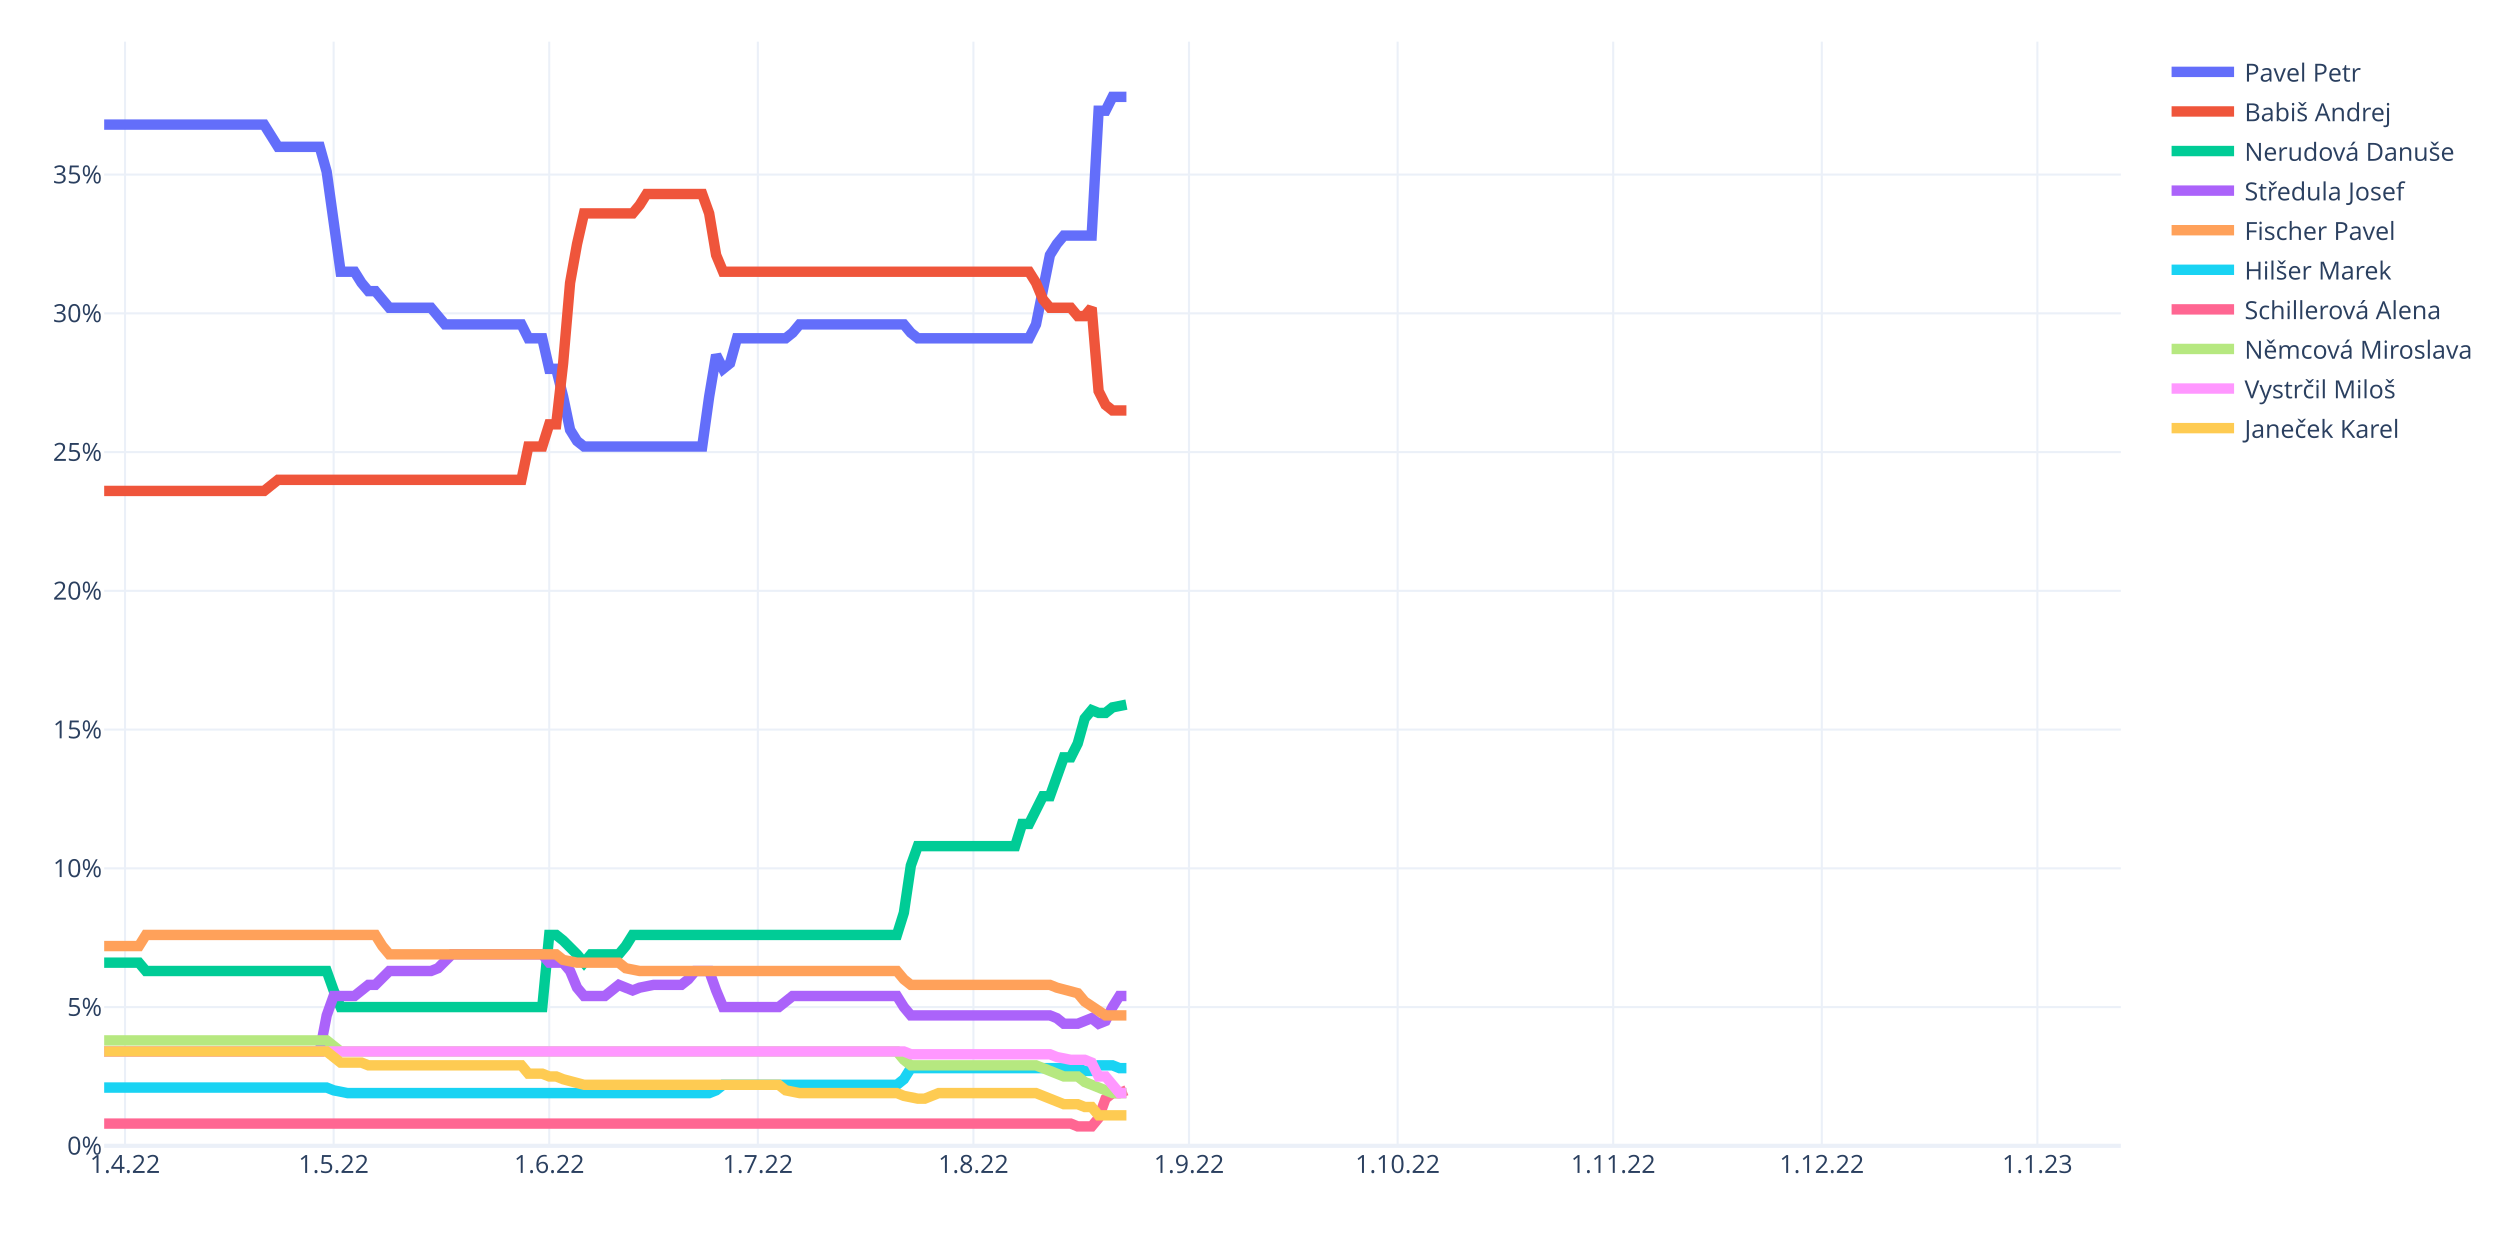
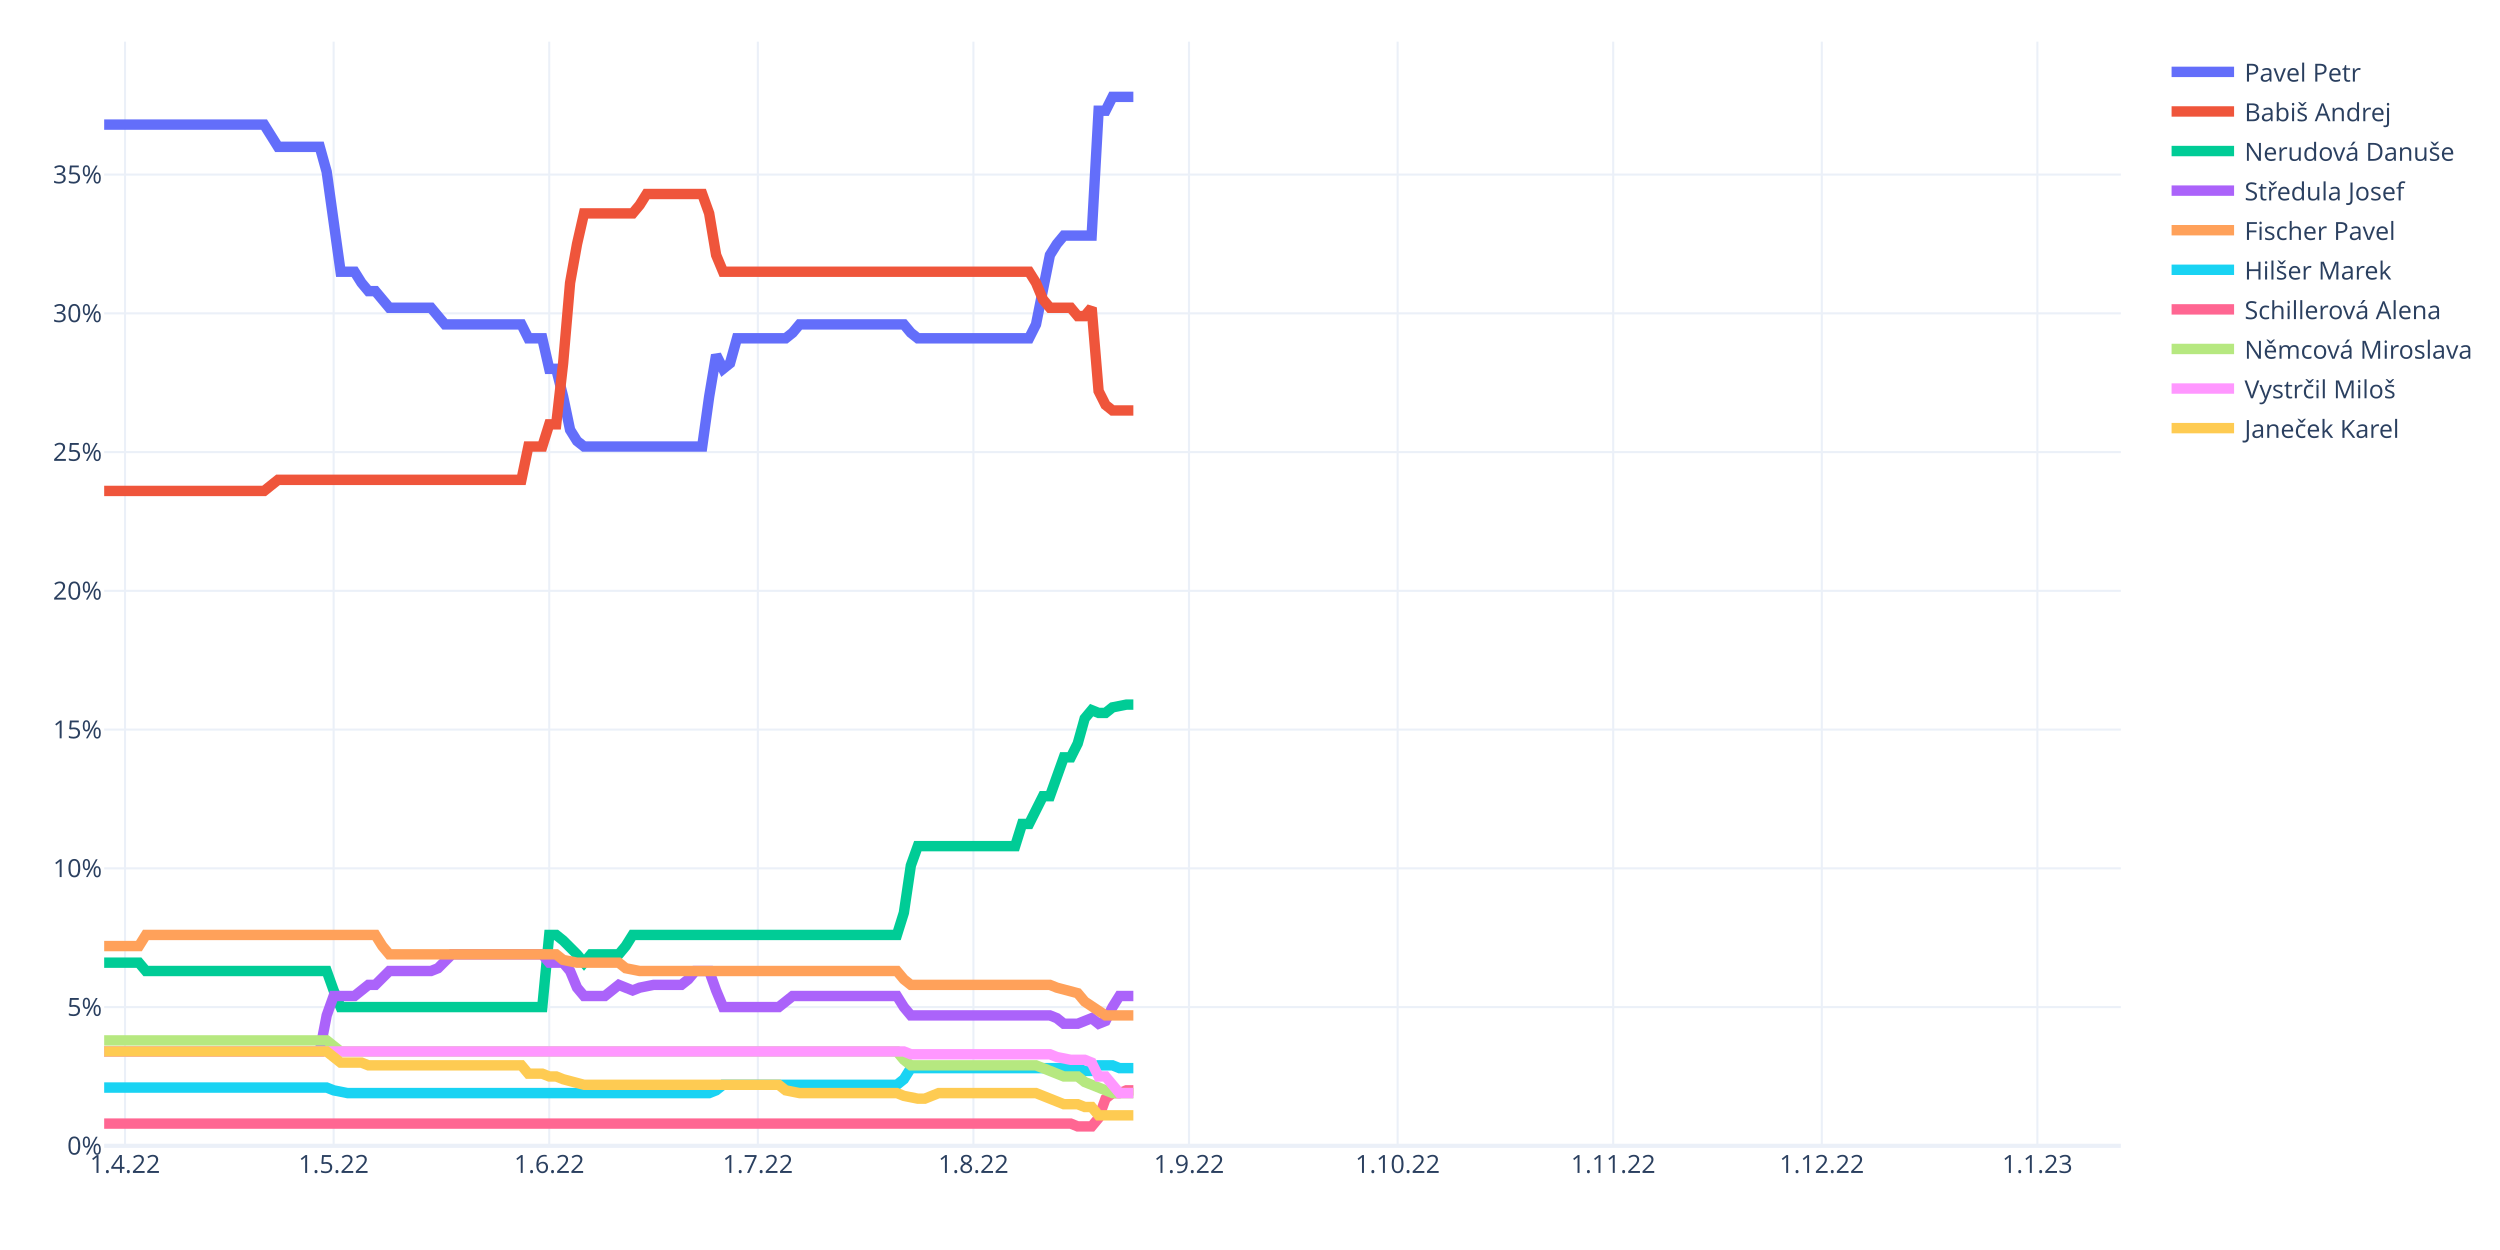
<svg xmlns="http://www.w3.org/2000/svg" class="main-svg" width="1200" height="600" style="" viewBox="0 0 1200 600">
  <rect x="0" y="0" width="1200" height="600" style="fill: rgb(255, 255, 255); fill-opacity: 1;" />
-   <defs id="defs-04219b">
+   <defs id="defs-a1997f">
    <g class="clips">
-       <clipPath id="clip04219bxyplot" class="plotclip">
+       <clipPath id="clipa1997fxyplot" class="plotclip">
        <rect width="968" height="530" />
      </clipPath>
-       <clipPath class="axesclip" id="clip04219bx">
+       <clipPath class="axesclip" id="clipa1997fx">
        <rect x="50" y="0" width="968" height="600" />
      </clipPath>
-       <clipPath class="axesclip" id="clip04219by">
+       <clipPath class="axesclip" id="clipa1997fy">
        <rect x="0" y="20" width="1200" height="530" />
      </clipPath>
-       <clipPath class="axesclip" id="clip04219bxy">
+       <clipPath class="axesclip" id="clipa1997fxy">
        <rect x="50" y="20" width="968" height="530" />
      </clipPath>
    </g>
    <g class="gradients" />
    <g class="patterns" />
  </defs>
  <g class="bglayer" />
  <g class="layer-below">
    <g class="imagelayer" />
    <g class="shapelayer" />
  </g>
  <g class="cartesianlayer">
    <g class="subplot xy">
      <g class="layer-subplot">
        <g class="shapelayer" />
        <g class="imagelayer" />
      </g>
      <g class="minor-gridlayer">
        <g class="x" />
        <g class="y" />
      </g>
      <g class="gridlayer">
        <g class="x">
          <path class="xgrid crisp" transform="translate(60.01,0)" d="M0,20v530" style="stroke: rgb(235, 240, 248); stroke-opacity: 1; stroke-width: 1px;" />
          <path class="xgrid crisp" transform="translate(160.15,0)" d="M0,20v530" style="stroke: rgb(235, 240, 248); stroke-opacity: 1; stroke-width: 1px;" />
          <path class="xgrid crisp" transform="translate(263.63,0)" d="M0,20v530" style="stroke: rgb(235, 240, 248); stroke-opacity: 1; stroke-width: 1px;" />
          <path class="xgrid crisp" transform="translate(363.77,0)" d="M0,20v530" style="stroke: rgb(235, 240, 248); stroke-opacity: 1; stroke-width: 1px;" />
          <path class="xgrid crisp" transform="translate(467.24,0)" d="M0,20v530" style="stroke: rgb(235, 240, 248); stroke-opacity: 1; stroke-width: 1px;" />
          <path class="xgrid crisp" transform="translate(570.72,0)" d="M0,20v530" style="stroke: rgb(235, 240, 248); stroke-opacity: 1; stroke-width: 1px;" />
          <path class="xgrid crisp" transform="translate(670.86,0)" d="M0,20v530" style="stroke: rgb(235, 240, 248); stroke-opacity: 1; stroke-width: 1px;" />
          <path class="xgrid crisp" transform="translate(774.33,0)" d="M0,20v530" style="stroke: rgb(235, 240, 248); stroke-opacity: 1; stroke-width: 1px;" />
          <path class="xgrid crisp" transform="translate(874.47,0)" d="M0,20v530" style="stroke: rgb(235, 240, 248); stroke-opacity: 1; stroke-width: 1px;" />
          <path class="xgrid crisp" transform="translate(977.94,0)" d="M0,20v530" style="stroke: rgb(235, 240, 248); stroke-opacity: 1; stroke-width: 1px;" />
        </g>
        <g class="y">
          <path class="ygrid crisp" transform="translate(0,483.4)" d="M50,0h968" style="stroke: rgb(235, 240, 248); stroke-opacity: 1; stroke-width: 1px;" />
          <path class="ygrid crisp" transform="translate(0,416.8)" d="M50,0h968" style="stroke: rgb(235, 240, 248); stroke-opacity: 1; stroke-width: 1px;" />
          <path class="ygrid crisp" transform="translate(0,350.2)" d="M50,0h968" style="stroke: rgb(235, 240, 248); stroke-opacity: 1; stroke-width: 1px;" />
          <path class="ygrid crisp" transform="translate(0,283.6)" d="M50,0h968" style="stroke: rgb(235, 240, 248); stroke-opacity: 1; stroke-width: 1px;" />
          <path class="ygrid crisp" transform="translate(0,217)" d="M50,0h968" style="stroke: rgb(235, 240, 248); stroke-opacity: 1; stroke-width: 1px;" />
          <path class="ygrid crisp" transform="translate(0,150.4)" d="M50,0h968" style="stroke: rgb(235, 240, 248); stroke-opacity: 1; stroke-width: 1px;" />
          <path class="ygrid crisp" transform="translate(0,83.8)" d="M50,0h968" style="stroke: rgb(235, 240, 248); stroke-opacity: 1; stroke-width: 1px;" />
        </g>
      </g>
      <g class="zerolinelayer">
        <path class="yzl zl crisp" transform="translate(0,550)" d="M50,0h968" style="stroke: rgb(235, 240, 248); stroke-opacity: 1; stroke-width: 2px;" />
      </g>
      <path class="xlines-below" />
      <path class="ylines-below" />
      <g class="overlines-below" />
      <g class="xaxislayer-below" />
      <g class="yaxislayer-below" />
      <g class="overaxes-below" />
-       <g class="plot" transform="translate(50,20)" clip-path="url(#clip04219bxyplot)">
+       <g class="plot" transform="translate(50,20)" clip-path="url(#clipa1997fxyplot)">
        <g class="scatterlayer mlayer">
-           <g class="trace scatter trace9ac32d" style="stroke-miterlimit: 2; opacity: 1;">
-             <g class="fills" />
-             <g class="errorbars" />
-             <g class="lines">
-               <path class="js-line" d="M0,39.82L76.77,39.82L80.11,45.15L83.45,50.48L86.79,50.48L103.48,50.48L106.81,62.46L113.49,110.42L116.83,110.42L120.17,110.42L123.5,115.74L126.84,119.74L130.18,119.74L136.86,127.73L140.19,127.73L156.88,127.73L160.22,131.73L163.56,135.72L166.9,135.72L200.28,135.72L203.61,142.38L210.29,142.38L213.63,157.04L216.97,157.04L220.3,170.36L223.64,186.34L226.98,191.67L230.32,194.33L233.66,194.33L287.06,194.33L290.4,170.36L293.74,150.38L297.08,157.04L300.41,154.37L303.75,142.38L327.12,142.38L330.46,139.72L333.79,135.72L337.13,135.72L383.86,135.72L387.2,139.72L390.54,142.38L393.88,142.38L443.94,142.38L447.28,135.72L453.96,102.42L457.3,97.1L460.63,93.1L463.97,93.1L473.99,93.1L477.32,33.16L480.66,33.16L484,26.5L490.68,26.5" style="vector-effect: non-scaling-stroke; fill: none; stroke: rgb(99, 110, 250); stroke-opacity: 1; stroke-width: 5px; opacity: 1;" />
-             </g>
-             <g class="points" />
-             <g class="text" />
-           </g>
-           <g class="trace scatter tracea5f981" style="stroke-miterlimit: 2; opacity: 1;">
-             <g class="fills" />
-             <g class="errorbars" />
-             <g class="lines">
-               <path class="js-line" d="M0,215.65L76.77,215.65L80.11,212.98L83.45,210.32L86.79,210.32L200.28,210.32L203.61,194.33L210.29,194.33L213.63,183.68L216.97,183.68L220.3,154.37L223.64,115.74L226.98,97.1L230.32,82.44L233.66,82.44L253.68,82.44L257.02,78.45L260.36,73.12L263.7,73.12L287.06,73.12L290.4,82.44L293.74,102.42L297.08,110.42L443.94,110.42L447.28,115.74L450.62,123.74L453.96,127.73L463.97,127.73L467.31,131.73L470.65,131.73L473.99,127.73L477.32,167.69L480.66,174.35L484,177.02L487.34,177.02L490.68,177.02" style="vector-effect: non-scaling-stroke; fill: none; stroke: rgb(239, 85, 59); stroke-opacity: 1; stroke-width: 5px; opacity: 1;" />
-             </g>
-             <g class="points" />
-             <g class="text" />
-           </g>
-           <g class="trace scatter trace98cade" style="stroke-miterlimit: 2; opacity: 1;">
-             <g class="fills" />
-             <g class="errorbars" />
-             <g class="lines">
-               <path class="js-line" d="M0,442.09L16.69,442.09L20.03,446.08L106.81,446.08L110.15,455.41L113.49,463.4L116.83,463.4L210.29,463.4L213.63,428.77L216.97,428.77L220.3,431.43L226.98,438.09L230.32,442.09L233.66,438.09L236.99,438.09L247.01,438.09L250.34,434.1L253.68,428.77L257.02,428.77L380.52,428.77L383.86,418.11L387.2,395.47L390.54,386.14L437.27,386.14L440.61,375.49L443.94,375.49L447.28,368.83L450.62,362.17L453.96,362.17L460.63,343.52L463.97,343.52L467.31,336.86L470.65,324.87L473.99,320.87L477.32,322.21L480.66,322.21L484,319.54L490.68,318.21" style="vector-effect: non-scaling-stroke; fill: none; stroke: rgb(0, 204, 150); stroke-opacity: 1; stroke-width: 5px; opacity: 1;" />
-             </g>
-             <g class="points" />
-             <g class="text" />
-           </g>
-           <g class="trace scatter trace055ccc" style="stroke-miterlimit: 2; opacity: 1;">
-             <g class="fills" />
-             <g class="errorbars" />
-             <g class="lines">
-               <path class="js-line" d="M0,484.71L103.48,484.71L106.81,467.4L110.15,458.07L113.49,458.07L120.17,458.07L123.5,455.41L126.84,452.74L130.18,452.74L136.86,446.08L140.19,446.08L156.88,446.08L160.22,444.75L166.9,438.09L170.23,438.09L210.29,438.09L213.63,442.09L220.3,442.09L223.64,446.08L226.98,454.08L230.32,458.07L240.33,458.07L243.67,455.41L247.01,452.74L250.34,454.08L253.68,455.41L257.02,454.08L263.7,452.74L267.03,452.74L277.05,452.74L280.39,450.08L283.72,446.08L287.06,446.08L290.4,446.08L293.74,455.41L297.08,463.4L300.41,463.4L323.78,463.4L327.12,460.74L330.46,458.07L333.79,458.07L380.52,458.07L383.86,463.4L387.2,467.4L390.54,467.4L453.96,467.4L457.3,468.73L460.63,471.39L463.97,471.39L467.31,471.39L470.65,470.06L473.99,468.73L477.32,471.39L480.66,470.06L484,463.4L487.34,458.07L490.68,458.07" style="vector-effect: non-scaling-stroke; fill: none; stroke: rgb(171, 99, 250); stroke-opacity: 1; stroke-width: 5px; opacity: 1;" />
-             </g>
-             <g class="points" />
-             <g class="text" />
-           </g>
-           <g class="trace scatter trace55b1d8" style="stroke-miterlimit: 2; opacity: 1;">
-             <g class="fills" />
-             <g class="errorbars" />
-             <g class="lines">
-               <path class="js-line" d="M0,434.1L16.69,434.1L20.03,428.77L130.18,428.77L133.52,434.1L136.86,438.09L140.19,438.09L216.97,438.09L220.3,440.76L226.98,442.09L230.32,442.09L247.01,442.09L250.34,444.75L257.02,446.08L260.36,446.08L380.52,446.08L383.86,450.08L387.2,452.74L390.54,452.74L453.96,452.74L457.3,454.08L467.31,456.74L470.65,460.74L480.66,467.4L484,467.4L490.68,467.4" style="vector-effect: non-scaling-stroke; fill: none; stroke: rgb(255, 161, 90); stroke-opacity: 1; stroke-width: 5px; opacity: 1;" />
-             </g>
-             <g class="points" />
-             <g class="text" />
-           </g>
-           <g class="trace scatter trace1c15c2" style="stroke-miterlimit: 2; opacity: 1;">
-             <g class="fills" />
-             <g class="errorbars" />
-             <g class="lines">
-               <path class="js-line" d="M0,502.03L106.81,502.03L110.15,503.36L116.83,504.69L120.17,504.69L290.4,504.69L293.74,503.36L297.08,500.7L300.41,500.7L380.52,500.7L383.86,498.03L387.2,492.7L390.54,492.7L467.31,492.7L470.65,494.04L473.99,494.04L477.32,491.37L484,491.37L487.34,492.7L490.68,492.7" style="vector-effect: non-scaling-stroke; fill: none; stroke: rgb(25, 211, 243); stroke-opacity: 1; stroke-width: 5px; opacity: 1;" />
-             </g>
-             <g class="points" />
-             <g class="text" />
-           </g>
-           <g class="trace scatter trace0535ff" style="stroke-miterlimit: 2; opacity: 1;">
-             <g class="fills" />
-             <g class="errorbars" />
-             <g class="lines">
-               <path class="js-line" d="M0,519.34L463.97,519.34L467.31,520.68L473.99,520.68L477.32,516.68L480.66,507.36L484,504.69L487.34,504.69L490.68,503.36" style="vector-effect: non-scaling-stroke; fill: none; stroke: rgb(255, 102, 146); stroke-opacity: 1; stroke-width: 5px; opacity: 1;" />
-             </g>
-             <g class="points" />
-             <g class="text" />
-           </g>
-           <g class="trace scatter tracef977cf" style="stroke-miterlimit: 2; opacity: 1;">
-             <g class="fills" />
-             <g class="errorbars" />
-             <g class="lines">
-               <path class="js-line" d="M0,479.38L106.81,479.38L110.15,482.05L113.49,484.71L116.83,484.71L380.52,484.71L383.86,488.71L387.2,491.37L390.54,491.37L447.28,491.37L450.62,492.7L460.63,496.7L463.97,496.7L467.31,496.7L470.65,499.36L484,504.69L487.34,504.69L490.68,504.69" style="vector-effect: non-scaling-stroke; fill: none; stroke: rgb(182, 232, 128); stroke-opacity: 1; stroke-width: 5px; opacity: 1;" />
-             </g>
-             <g class="points" />
-             <g class="text" />
-           </g>
-           <g class="trace scatter trace84eff9" style="stroke-miterlimit: 2; opacity: 1;">
-             <g class="fills" />
-             <g class="errorbars" />
-             <g class="lines">
-               <path class="js-line" d="M0,484.71L383.86,484.71L387.2,486.04L453.96,486.04L457.3,487.38L463.97,488.71L467.31,488.71L470.65,488.71L473.99,490.04L477.32,496.7L480.66,496.7L487.34,504.69L490.68,504.69" style="vector-effect: non-scaling-stroke; fill: none; stroke: rgb(255, 151, 255); stroke-opacity: 1; stroke-width: 5px; opacity: 1;" />
-             </g>
-             <g class="points" />
-             <g class="text" />
-           </g>
-           <g class="trace scatter tracec5e0a1" style="stroke-miterlimit: 2; opacity: 1;">
-             <g class="fills" />
-             <g class="errorbars" />
-             <g class="lines">
-               <path class="js-line" d="M0,484.71L106.81,484.71L110.15,487.38L113.49,490.04L116.83,490.04L123.5,490.04L126.84,491.37L200.28,491.37L203.61,495.37L210.29,495.37L213.63,496.7L216.97,496.7L220.3,498.03L230.32,500.7L233.66,500.7L323.78,500.7L327.12,503.36L333.79,504.69L337.13,504.69L380.52,504.69L383.86,506.02L390.54,507.36L393.88,507.36L400.55,504.69L403.89,504.69L447.28,504.69L450.62,506.02L460.63,510.02L463.97,510.02L467.31,510.02L470.65,511.35L473.99,511.35L477.32,515.35L490.68,515.35" style="vector-effect: non-scaling-stroke; fill: none; stroke: rgb(254, 203, 82); stroke-opacity: 1; stroke-width: 5px; opacity: 1;" />
+           <g class="trace scatter tracef86aab" style="stroke-miterlimit: 2; opacity: 1;">
+             <g class="fills" />
+             <g class="errorbars" />
+             <g class="lines">
+               <path class="js-line" d="M0,39.82L76.77,39.82L80.11,45.15L83.45,50.48L86.79,50.48L103.48,50.48L106.81,62.46L113.49,110.42L116.83,110.42L120.17,110.42L123.5,115.74L126.84,119.74L130.18,119.74L136.86,127.73L140.19,127.73L156.88,127.73L160.22,131.73L163.56,135.72L166.9,135.72L200.28,135.72L203.61,142.38L210.29,142.38L213.63,157.04L216.97,157.04L220.3,170.36L223.64,186.34L226.98,191.67L230.32,194.33L233.66,194.33L287.06,194.33L290.4,170.36L293.74,150.38L297.08,157.04L300.41,154.37L303.75,142.38L327.12,142.38L330.46,139.72L333.79,135.72L337.13,135.72L383.86,135.72L387.2,139.72L390.54,142.38L393.88,142.38L443.94,142.38L447.28,135.72L453.96,102.42L457.3,97.1L460.63,93.1L463.97,93.1L473.99,93.1L477.32,33.16L480.66,33.16L484,26.5L494.01,26.5" style="vector-effect: non-scaling-stroke; fill: none; stroke: rgb(99, 110, 250); stroke-opacity: 1; stroke-width: 5px; opacity: 1;" />
+             </g>
+             <g class="points" />
+             <g class="text" />
+           </g>
+           <g class="trace scatter trace0fc277" style="stroke-miterlimit: 2; opacity: 1;">
+             <g class="fills" />
+             <g class="errorbars" />
+             <g class="lines">
+               <path class="js-line" d="M0,215.65L76.77,215.65L80.11,212.98L83.45,210.32L86.79,210.32L200.28,210.32L203.61,194.33L210.29,194.33L213.63,183.68L216.97,183.68L220.3,154.37L223.64,115.74L226.98,97.1L230.32,82.44L233.66,82.44L253.68,82.44L257.02,78.45L260.36,73.12L263.7,73.12L287.06,73.12L290.4,82.44L293.74,102.42L297.08,110.42L443.94,110.42L447.28,115.74L450.62,123.74L453.96,127.73L463.97,127.73L467.31,131.73L470.65,131.73L473.99,127.73L477.32,167.69L480.66,174.35L484,177.02L487.34,177.02L494.01,177.02" style="vector-effect: non-scaling-stroke; fill: none; stroke: rgb(239, 85, 59); stroke-opacity: 1; stroke-width: 5px; opacity: 1;" />
+             </g>
+             <g class="points" />
+             <g class="text" />
+           </g>
+           <g class="trace scatter trace555921" style="stroke-miterlimit: 2; opacity: 1;">
+             <g class="fills" />
+             <g class="errorbars" />
+             <g class="lines">
+               <path class="js-line" d="M0,442.09L16.69,442.09L20.03,446.08L106.81,446.08L110.15,455.41L113.49,463.4L116.83,463.4L210.29,463.4L213.63,428.77L216.97,428.77L220.3,431.43L226.98,438.09L230.32,442.09L233.66,438.09L236.99,438.09L247.01,438.09L250.34,434.1L253.68,428.77L257.02,428.77L380.52,428.77L383.86,418.11L387.2,395.47L390.54,386.14L437.27,386.14L440.61,375.49L443.94,375.49L447.28,368.83L450.62,362.17L453.96,362.17L460.63,343.52L463.97,343.52L467.31,336.86L470.65,324.87L473.99,320.87L477.32,322.21L480.66,322.21L484,319.54L490.68,318.21L494.01,318.21" style="vector-effect: non-scaling-stroke; fill: none; stroke: rgb(0, 204, 150); stroke-opacity: 1; stroke-width: 5px; opacity: 1;" />
+             </g>
+             <g class="points" />
+             <g class="text" />
+           </g>
+           <g class="trace scatter tracebc2f97" style="stroke-miterlimit: 2; opacity: 1;">
+             <g class="fills" />
+             <g class="errorbars" />
+             <g class="lines">
+               <path class="js-line" d="M0,484.71L103.48,484.71L106.81,467.4L110.15,458.07L113.49,458.07L120.17,458.07L123.5,455.41L126.84,452.74L130.18,452.74L136.86,446.08L140.19,446.08L156.88,446.08L160.22,444.75L166.9,438.09L170.23,438.09L210.29,438.09L213.63,442.09L220.3,442.09L223.64,446.08L226.98,454.08L230.32,458.07L240.33,458.07L243.67,455.41L247.01,452.74L250.34,454.08L253.68,455.41L257.02,454.08L263.7,452.74L267.03,452.74L277.05,452.74L280.39,450.08L283.72,446.08L287.06,446.08L290.4,446.08L293.74,455.41L297.08,463.4L300.41,463.4L323.78,463.4L327.12,460.74L330.46,458.07L333.79,458.07L380.52,458.07L383.86,463.4L387.2,467.4L390.54,467.4L453.96,467.4L457.3,468.73L460.63,471.39L463.97,471.39L467.31,471.39L470.65,470.06L473.99,468.73L477.32,471.39L480.66,470.06L484,463.4L487.34,458.07L490.68,458.07L494.01,458.07" style="vector-effect: non-scaling-stroke; fill: none; stroke: rgb(171, 99, 250); stroke-opacity: 1; stroke-width: 5px; opacity: 1;" />
+             </g>
+             <g class="points" />
+             <g class="text" />
+           </g>
+           <g class="trace scatter trace6dc96d" style="stroke-miterlimit: 2; opacity: 1;">
+             <g class="fills" />
+             <g class="errorbars" />
+             <g class="lines">
+               <path class="js-line" d="M0,434.1L16.69,434.1L20.03,428.77L130.18,428.77L133.52,434.1L136.86,438.09L140.19,438.09L216.97,438.09L220.3,440.76L226.98,442.09L230.32,442.09L247.01,442.09L250.34,444.75L257.02,446.08L260.36,446.08L380.52,446.08L383.86,450.08L387.2,452.74L390.54,452.74L453.96,452.74L457.3,454.08L467.31,456.74L470.65,460.74L480.66,467.4L484,467.4L494.01,467.4" style="vector-effect: non-scaling-stroke; fill: none; stroke: rgb(255, 161, 90); stroke-opacity: 1; stroke-width: 5px; opacity: 1;" />
+             </g>
+             <g class="points" />
+             <g class="text" />
+           </g>
+           <g class="trace scatter trace9e3e3a" style="stroke-miterlimit: 2; opacity: 1;">
+             <g class="fills" />
+             <g class="errorbars" />
+             <g class="lines">
+               <path class="js-line" d="M0,502.03L106.81,502.03L110.15,503.36L116.83,504.69L120.17,504.69L290.4,504.69L293.74,503.36L297.08,500.7L300.41,500.7L380.52,500.7L383.86,498.03L387.2,492.7L390.54,492.7L467.31,492.7L470.65,494.04L473.99,494.04L477.32,491.37L484,491.37L487.34,492.7L494.01,492.7" style="vector-effect: non-scaling-stroke; fill: none; stroke: rgb(25, 211, 243); stroke-opacity: 1; stroke-width: 5px; opacity: 1;" />
+             </g>
+             <g class="points" />
+             <g class="text" />
+           </g>
+           <g class="trace scatter trace74f15e" style="stroke-miterlimit: 2; opacity: 1;">
+             <g class="fills" />
+             <g class="errorbars" />
+             <g class="lines">
+               <path class="js-line" d="M0,519.34L463.97,519.34L467.31,520.68L473.99,520.68L477.32,516.68L480.66,507.36L484,504.69L487.34,504.69L490.68,503.36L494.01,503.36" style="vector-effect: non-scaling-stroke; fill: none; stroke: rgb(255, 102, 146); stroke-opacity: 1; stroke-width: 5px; opacity: 1;" />
+             </g>
+             <g class="points" />
+             <g class="text" />
+           </g>
+           <g class="trace scatter trace77c867" style="stroke-miterlimit: 2; opacity: 1;">
+             <g class="fills" />
+             <g class="errorbars" />
+             <g class="lines">
+               <path class="js-line" d="M0,479.38L106.81,479.38L110.15,482.05L113.49,484.71L116.83,484.71L380.52,484.71L383.86,488.71L387.2,491.37L390.54,491.37L447.28,491.37L450.62,492.7L460.63,496.7L463.97,496.7L467.31,496.7L470.65,499.36L484,504.69L487.34,504.69L494.01,504.69" style="vector-effect: non-scaling-stroke; fill: none; stroke: rgb(182, 232, 128); stroke-opacity: 1; stroke-width: 5px; opacity: 1;" />
+             </g>
+             <g class="points" />
+             <g class="text" />
+           </g>
+           <g class="trace scatter trace27322f" style="stroke-miterlimit: 2; opacity: 1;">
+             <g class="fills" />
+             <g class="errorbars" />
+             <g class="lines">
+               <path class="js-line" d="M0,484.71L383.86,484.71L387.2,486.04L453.96,486.04L457.3,487.38L463.97,488.71L467.31,488.71L470.65,488.71L473.99,490.04L477.32,496.7L480.66,496.7L487.34,504.69L490.68,504.69L494.01,504.69" style="vector-effect: non-scaling-stroke; fill: none; stroke: rgb(255, 151, 255); stroke-opacity: 1; stroke-width: 5px; opacity: 1;" />
+             </g>
+             <g class="points" />
+             <g class="text" />
+           </g>
+           <g class="trace scatter trace66c93e" style="stroke-miterlimit: 2; opacity: 1;">
+             <g class="fills" />
+             <g class="errorbars" />
+             <g class="lines">
+               <path class="js-line" d="M0,484.71L106.81,484.71L110.15,487.38L113.49,490.04L116.83,490.04L123.5,490.04L126.84,491.37L200.28,491.37L203.61,495.37L210.29,495.37L213.63,496.7L216.97,496.7L220.3,498.03L230.32,500.7L233.66,500.7L323.78,500.7L327.12,503.36L333.79,504.69L337.13,504.69L380.52,504.69L383.86,506.02L390.54,507.36L393.88,507.36L400.55,504.69L403.89,504.69L447.28,504.69L450.62,506.02L460.63,510.02L463.97,510.02L467.31,510.02L470.65,511.35L473.99,511.35L477.32,515.35L494.01,515.35" style="vector-effect: non-scaling-stroke; fill: none; stroke: rgb(254, 203, 82); stroke-opacity: 1; stroke-width: 5px; opacity: 1;" />
            </g>
            <g class="points" />
            <g class="text" />
          </g>
        </g>
      </g>
      <g class="overplot" />
      <path class="xlines-above crisp" d="M0,0" style="fill: none;" />
      <path class="ylines-above crisp" d="M0,0" style="fill: none;" />
      <g class="overlines-above" />
      <g class="xaxislayer-above">
        <g class="xtick">
          <text text-anchor="middle" x="0" y="563" transform="translate(60.01,0)" style="font-family: 'Open Sans', verdana, arial, sans-serif; font-size: 12px; fill: rgb(42, 63, 95); fill-opacity: 1; white-space: pre; opacity: 1;">1.4.22</text>
        </g>
        <g class="xtick">
          <text text-anchor="middle" x="0" y="563" style="font-family: 'Open Sans', verdana, arial, sans-serif; font-size: 12px; fill: rgb(42, 63, 95); fill-opacity: 1; white-space: pre; opacity: 1;" transform="translate(160.15,0)">1.5.22</text>
        </g>
        <g class="xtick">
          <text text-anchor="middle" x="0" y="563" style="font-family: 'Open Sans', verdana, arial, sans-serif; font-size: 12px; fill: rgb(42, 63, 95); fill-opacity: 1; white-space: pre; opacity: 1;" transform="translate(263.63,0)">1.6.22</text>
        </g>
        <g class="xtick">
          <text text-anchor="middle" x="0" y="563" style="font-family: 'Open Sans', verdana, arial, sans-serif; font-size: 12px; fill: rgb(42, 63, 95); fill-opacity: 1; white-space: pre; opacity: 1;" transform="translate(363.77,0)">1.7.22</text>
        </g>
        <g class="xtick">
          <text text-anchor="middle" x="0" y="563" style="font-family: 'Open Sans', verdana, arial, sans-serif; font-size: 12px; fill: rgb(42, 63, 95); fill-opacity: 1; white-space: pre; opacity: 1;" transform="translate(467.24,0)">1.8.22</text>
        </g>
        <g class="xtick">
          <text text-anchor="middle" x="0" y="563" style="font-family: 'Open Sans', verdana, arial, sans-serif; font-size: 12px; fill: rgb(42, 63, 95); fill-opacity: 1; white-space: pre; opacity: 1;" transform="translate(570.72,0)">1.9.22</text>
        </g>
        <g class="xtick">
          <text text-anchor="middle" x="0" y="563" style="font-family: 'Open Sans', verdana, arial, sans-serif; font-size: 12px; fill: rgb(42, 63, 95); fill-opacity: 1; white-space: pre; opacity: 1;" transform="translate(670.86,0)">1.10.22</text>
        </g>
        <g class="xtick">
          <text text-anchor="middle" x="0" y="563" style="font-family: 'Open Sans', verdana, arial, sans-serif; font-size: 12px; fill: rgb(42, 63, 95); fill-opacity: 1; white-space: pre; opacity: 1;" transform="translate(774.33,0)">1.11.22</text>
        </g>
        <g class="xtick">
          <text text-anchor="middle" x="0" y="563" style="font-family: 'Open Sans', verdana, arial, sans-serif; font-size: 12px; fill: rgb(42, 63, 95); fill-opacity: 1; white-space: pre; opacity: 1;" transform="translate(874.47,0)">1.12.22</text>
        </g>
        <g class="xtick">
          <text text-anchor="middle" x="0" y="563" style="font-family: 'Open Sans', verdana, arial, sans-serif; font-size: 12px; fill: rgb(42, 63, 95); fill-opacity: 1; white-space: pre; opacity: 1;" transform="translate(977.94,0)">1.1.23</text>
        </g>
      </g>
      <g class="yaxislayer-above">
        <g class="ytick">
          <text text-anchor="end" x="49" y="4.2" transform="translate(0,550)" style="font-family: 'Open Sans', verdana, arial, sans-serif; font-size: 12px; fill: rgb(42, 63, 95); fill-opacity: 1; white-space: pre; opacity: 1;">0%</text>
        </g>
        <g class="ytick">
          <text text-anchor="end" x="49" y="4.2" style="font-family: 'Open Sans', verdana, arial, sans-serif; font-size: 12px; fill: rgb(42, 63, 95); fill-opacity: 1; white-space: pre; opacity: 1;" transform="translate(0,483.4)">5%</text>
        </g>
        <g class="ytick">
          <text text-anchor="end" x="49" y="4.2" style="font-family: 'Open Sans', verdana, arial, sans-serif; font-size: 12px; fill: rgb(42, 63, 95); fill-opacity: 1; white-space: pre; opacity: 1;" transform="translate(0,416.8)">10%</text>
        </g>
        <g class="ytick">
          <text text-anchor="end" x="49" y="4.2" style="font-family: 'Open Sans', verdana, arial, sans-serif; font-size: 12px; fill: rgb(42, 63, 95); fill-opacity: 1; white-space: pre; opacity: 1;" transform="translate(0,350.2)">15%</text>
        </g>
        <g class="ytick">
          <text text-anchor="end" x="49" y="4.2" style="font-family: 'Open Sans', verdana, arial, sans-serif; font-size: 12px; fill: rgb(42, 63, 95); fill-opacity: 1; white-space: pre; opacity: 1;" transform="translate(0,283.6)">20%</text>
        </g>
        <g class="ytick">
          <text text-anchor="end" x="49" y="4.2" style="font-family: 'Open Sans', verdana, arial, sans-serif; font-size: 12px; fill: rgb(42, 63, 95); fill-opacity: 1; white-space: pre; opacity: 1;" transform="translate(0,217)">25%</text>
        </g>
        <g class="ytick">
          <text text-anchor="end" x="49" y="4.2" style="font-family: 'Open Sans', verdana, arial, sans-serif; font-size: 12px; fill: rgb(42, 63, 95); fill-opacity: 1; white-space: pre; opacity: 1;" transform="translate(0,150.4)">30%</text>
        </g>
        <g class="ytick">
          <text text-anchor="end" x="49" y="4.2" style="font-family: 'Open Sans', verdana, arial, sans-serif; font-size: 12px; fill: rgb(42, 63, 95); fill-opacity: 1; white-space: pre; opacity: 1;" transform="translate(0,83.8)">35%</text>
        </g>
      </g>
      <g class="overaxes-above" />
    </g>
  </g>
  <g class="polarlayer" />
  <g class="smithlayer" />
  <g class="ternarylayer" />
  <g class="geolayer" />
  <g class="funnelarealayer" />
  <g class="pielayer" />
  <g class="iciclelayer" />
  <g class="treemaplayer" />
  <g class="sunburstlayer" />
  <g class="glimages" />
-   <defs id="topdefs-04219b">
+   <defs id="topdefs-a1997f">
    <g class="clips" />
-     <clipPath id="legend04219b">
+     <clipPath id="legenda1997f">
      <rect width="151" height="200" x="0" y="0" />
    </clipPath>
  </defs>
  <g class="layer-above">
    <g class="imagelayer" />
    <g class="shapelayer" />
  </g>
  <g class="infolayer">
    <g class="legend" pointer-events="all" transform="translate(1037.36,20)">
      <rect class="bg" shape-rendering="crispEdges" style="stroke: rgb(68, 68, 68); stroke-opacity: 1; fill: rgb(255, 255, 255); fill-opacity: 1; stroke-width: 0px;" width="151" height="200" x="0" y="0" />
-       <g class="scrollbox" transform="" clip-path="url(#legend04219b)">
+       <g class="scrollbox" transform="" clip-path="url(#legenda1997f)">
        <g class="groups">
          <g class="traces" transform="translate(0,14.5)" style="opacity: 1;">
            <text class="legendtext" text-anchor="start" x="40" y="4.68" style="font-family: 'Open Sans', verdana, arial, sans-serif; font-size: 12px; fill: rgb(42, 63, 95); fill-opacity: 1; white-space: pre;">Pavel Petr</text>
            <g class="layers" style="opacity: 1;">
              <g class="legendfill" />
              <g class="legendlines">
                <path class="js-line" d="M5,0h30" style="fill: none; stroke: rgb(99, 110, 250); stroke-opacity: 1; stroke-width: 5px;" />
              </g>
              <g class="legendsymbols">
                <g class="legendpoints" />
              </g>
            </g>
            <rect class="legendtoggle" x="0" y="-9.5" width="145.703" height="19" style="fill: rgb(0, 0, 0); fill-opacity: 0;" />
          </g>
          <g class="traces" transform="translate(0,33.5)" style="opacity: 1;">
            <text class="legendtext" text-anchor="start" x="40" y="4.68" style="font-family: 'Open Sans', verdana, arial, sans-serif; font-size: 12px; fill: rgb(42, 63, 95); fill-opacity: 1; white-space: pre;">Babiš Andrej</text>
            <g class="layers" style="opacity: 1;">
              <g class="legendfill" />
              <g class="legendlines">
                <path class="js-line" d="M5,0h30" style="fill: none; stroke: rgb(239, 85, 59); stroke-opacity: 1; stroke-width: 5px;" />
              </g>
              <g class="legendsymbols">
                <g class="legendpoints" />
              </g>
            </g>
            <rect class="legendtoggle" x="0" y="-9.5" width="145.703" height="19" style="fill: rgb(0, 0, 0); fill-opacity: 0;" />
          </g>
          <g class="traces" transform="translate(0,52.5)" style="opacity: 1;">
            <text class="legendtext" text-anchor="start" x="40" y="4.68" style="font-family: 'Open Sans', verdana, arial, sans-serif; font-size: 12px; fill: rgb(42, 63, 95); fill-opacity: 1; white-space: pre;">Nerudová Danuše</text>
            <g class="layers" style="opacity: 1;">
              <g class="legendfill" />
              <g class="legendlines">
                <path class="js-line" d="M5,0h30" style="fill: none; stroke: rgb(0, 204, 150); stroke-opacity: 1; stroke-width: 5px;" />
              </g>
              <g class="legendsymbols">
                <g class="legendpoints" />
              </g>
            </g>
            <rect class="legendtoggle" x="0" y="-9.5" width="145.703" height="19" style="fill: rgb(0, 0, 0); fill-opacity: 0;" />
          </g>
          <g class="traces" transform="translate(0,71.5)" style="opacity: 1;">
            <text class="legendtext" text-anchor="start" x="40" y="4.68" style="font-family: 'Open Sans', verdana, arial, sans-serif; font-size: 12px; fill: rgb(42, 63, 95); fill-opacity: 1; white-space: pre;">Středula Josef</text>
            <g class="layers" style="opacity: 1;">
              <g class="legendfill" />
              <g class="legendlines">
                <path class="js-line" d="M5,0h30" style="fill: none; stroke: rgb(171, 99, 250); stroke-opacity: 1; stroke-width: 5px;" />
              </g>
              <g class="legendsymbols">
                <g class="legendpoints" />
              </g>
            </g>
            <rect class="legendtoggle" x="0" y="-9.5" width="145.703" height="19" style="fill: rgb(0, 0, 0); fill-opacity: 0;" />
          </g>
          <g class="traces" transform="translate(0,90.5)" style="opacity: 1;">
            <text class="legendtext" text-anchor="start" x="40" y="4.68" style="font-family: 'Open Sans', verdana, arial, sans-serif; font-size: 12px; fill: rgb(42, 63, 95); fill-opacity: 1; white-space: pre;">Fischer Pavel</text>
            <g class="layers" style="opacity: 1;">
              <g class="legendfill" />
              <g class="legendlines">
                <path class="js-line" d="M5,0h30" style="fill: none; stroke: rgb(255, 161, 90); stroke-opacity: 1; stroke-width: 5px;" />
              </g>
              <g class="legendsymbols">
                <g class="legendpoints" />
              </g>
            </g>
            <rect class="legendtoggle" x="0" y="-9.5" width="145.703" height="19" style="fill: rgb(0, 0, 0); fill-opacity: 0;" />
          </g>
          <g class="traces" transform="translate(0,109.5)" style="opacity: 1;">
            <text class="legendtext" text-anchor="start" x="40" y="4.68" style="font-family: 'Open Sans', verdana, arial, sans-serif; font-size: 12px; fill: rgb(42, 63, 95); fill-opacity: 1; white-space: pre;">Hilšer Marek</text>
            <g class="layers" style="opacity: 1;">
              <g class="legendfill" />
              <g class="legendlines">
                <path class="js-line" d="M5,0h30" style="fill: none; stroke: rgb(25, 211, 243); stroke-opacity: 1; stroke-width: 5px;" />
              </g>
              <g class="legendsymbols">
                <g class="legendpoints" />
              </g>
            </g>
            <rect class="legendtoggle" x="0" y="-9.5" width="145.703" height="19" style="fill: rgb(0, 0, 0); fill-opacity: 0;" />
          </g>
          <g class="traces" transform="translate(0,128.5)" style="opacity: 1;">
            <text class="legendtext" text-anchor="start" x="40" y="4.68" style="font-family: 'Open Sans', verdana, arial, sans-serif; font-size: 12px; fill: rgb(42, 63, 95); fill-opacity: 1; white-space: pre;">Schillerová Alena</text>
            <g class="layers" style="opacity: 1;">
              <g class="legendfill" />
              <g class="legendlines">
                <path class="js-line" d="M5,0h30" style="fill: none; stroke: rgb(255, 102, 146); stroke-opacity: 1; stroke-width: 5px;" />
              </g>
              <g class="legendsymbols">
                <g class="legendpoints" />
              </g>
            </g>
            <rect class="legendtoggle" x="0" y="-9.5" width="145.703" height="19" style="fill: rgb(0, 0, 0); fill-opacity: 0;" />
          </g>
          <g class="traces" transform="translate(0,147.5)" style="opacity: 1;">
            <text class="legendtext" text-anchor="start" x="40" y="4.68" style="font-family: 'Open Sans', verdana, arial, sans-serif; font-size: 12px; fill: rgb(42, 63, 95); fill-opacity: 1; white-space: pre;">Němcová Miroslava</text>
            <g class="layers" style="opacity: 1;">
              <g class="legendfill" />
              <g class="legendlines">
                <path class="js-line" d="M5,0h30" style="fill: none; stroke: rgb(182, 232, 128); stroke-opacity: 1; stroke-width: 5px;" />
              </g>
              <g class="legendsymbols">
                <g class="legendpoints" />
              </g>
            </g>
            <rect class="legendtoggle" x="0" y="-9.5" width="145.703" height="19" style="fill: rgb(0, 0, 0); fill-opacity: 0;" />
          </g>
          <g class="traces" transform="translate(0,166.5)" style="opacity: 1;">
            <text class="legendtext" text-anchor="start" x="40" y="4.68" style="font-family: 'Open Sans', verdana, arial, sans-serif; font-size: 12px; fill: rgb(42, 63, 95); fill-opacity: 1; white-space: pre;">Vystrčil Miloš</text>
            <g class="layers" style="opacity: 1;">
              <g class="legendfill" />
              <g class="legendlines">
                <path class="js-line" d="M5,0h30" style="fill: none; stroke: rgb(255, 151, 255); stroke-opacity: 1; stroke-width: 5px;" />
              </g>
              <g class="legendsymbols">
                <g class="legendpoints" />
              </g>
            </g>
            <rect class="legendtoggle" x="0" y="-9.5" width="145.703" height="19" style="fill: rgb(0, 0, 0); fill-opacity: 0;" />
          </g>
          <g class="traces" transform="translate(0,185.5)" style="opacity: 1;">
            <text class="legendtext" text-anchor="start" x="40" y="4.68" style="font-family: 'Open Sans', verdana, arial, sans-serif; font-size: 12px; fill: rgb(42, 63, 95); fill-opacity: 1; white-space: pre;">Janeček Karel</text>
            <g class="layers" style="opacity: 1;">
              <g class="legendfill" />
              <g class="legendlines">
                <path class="js-line" d="M5,0h30" style="fill: none; stroke: rgb(254, 203, 82); stroke-opacity: 1; stroke-width: 5px;" />
              </g>
              <g class="legendsymbols">
                <g class="legendpoints" />
              </g>
            </g>
            <rect class="legendtoggle" x="0" y="-9.5" width="145.703" height="19" style="fill: rgb(0, 0, 0); fill-opacity: 0;" />
          </g>
        </g>
      </g>
      <rect class="scrollbar" rx="20" ry="3" width="0" height="0" style="fill: rgb(128, 139, 164); fill-opacity: 1;" x="0" y="0" />
    </g>
    <g class="g-gtitle" />
    <g class="g-xtitle" />
    <g class="g-ytitle" />
  </g>
</svg>
